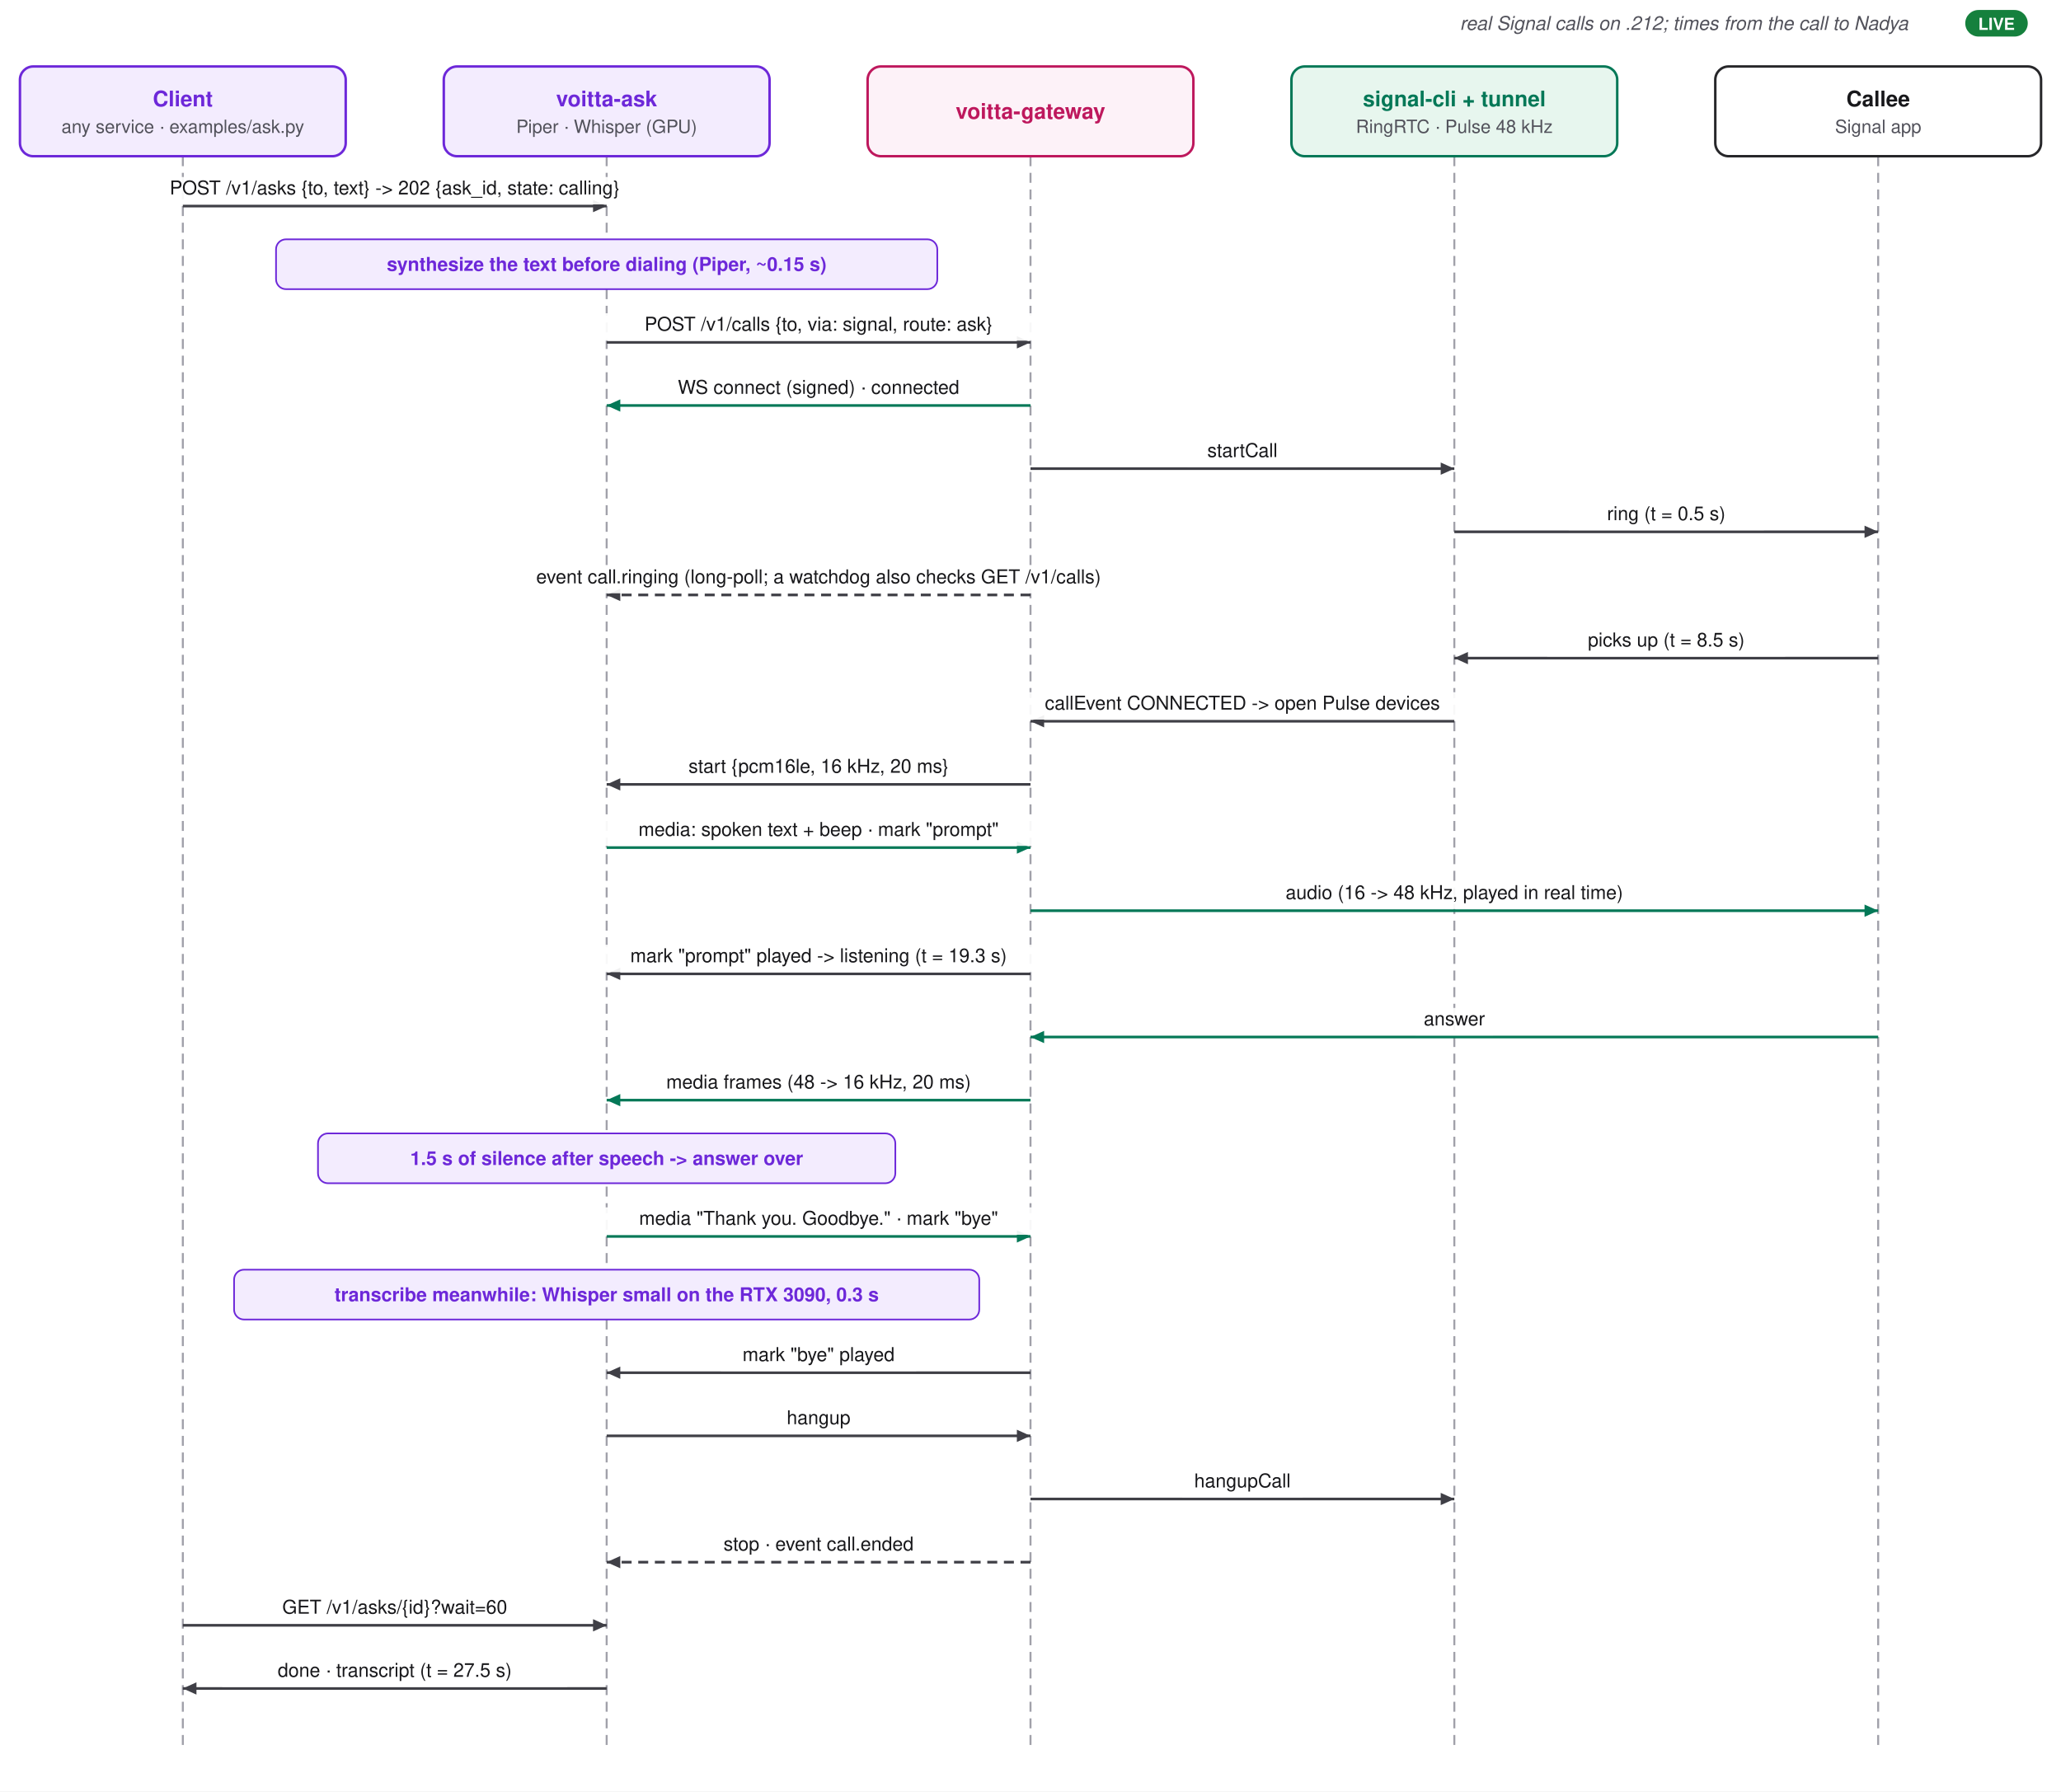
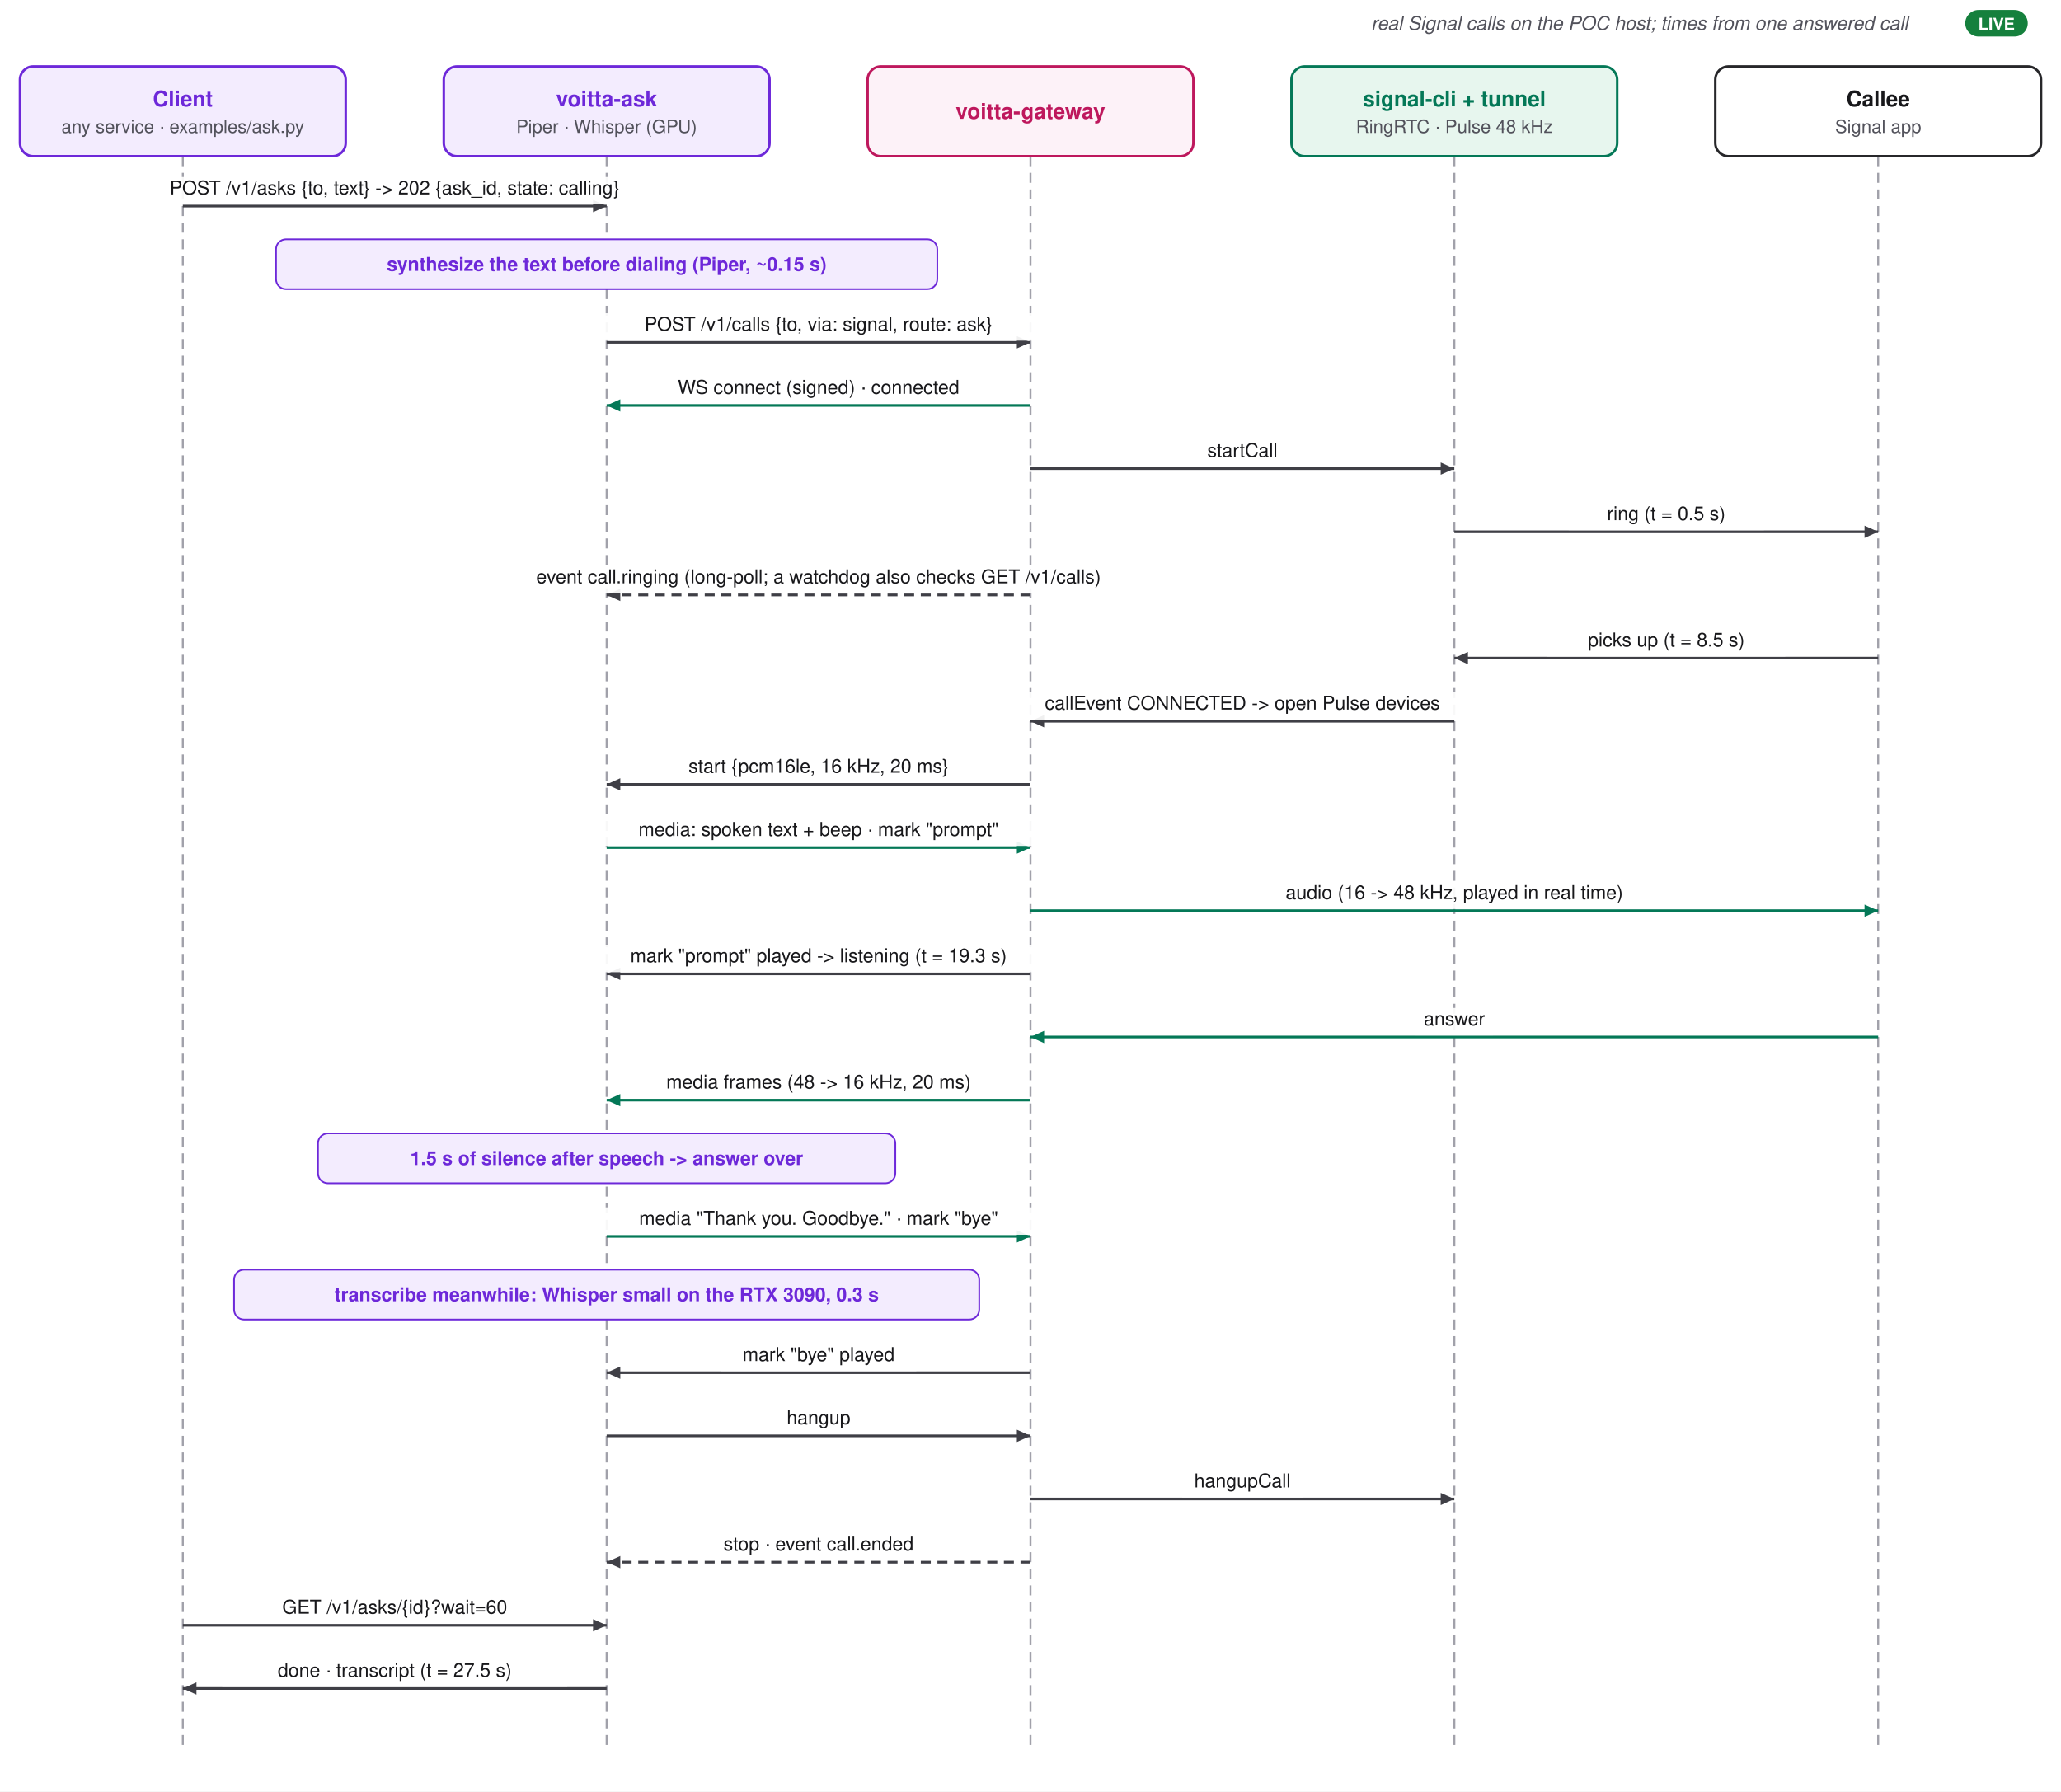
<svg xmlns="http://www.w3.org/2000/svg" width="1240" height="1078" viewBox="0 0 1240 1078">
  <rect width="100%" height="100%" fill="#ffffff" />
  <polyline points="110.0,94 110.0,1054" fill="none" stroke="#a1a1aa" stroke-width="1.2" stroke-dasharray="6 4" />
  <polyline points="365.0,94 365.0,1054" fill="none" stroke="#a1a1aa" stroke-width="1.2" stroke-dasharray="6 4" />
  <polyline points="620.0,94 620.0,1054" fill="none" stroke="#a1a1aa" stroke-width="1.2" stroke-dasharray="6 4" />
  <polyline points="875.0,94 875.0,1054" fill="none" stroke="#a1a1aa" stroke-width="1.2" stroke-dasharray="6 4" />
  <polyline points="1130.0,94 1130.0,1054" fill="none" stroke="#a1a1aa" stroke-width="1.2" stroke-dasharray="6 4" />
  <rect x="1182.4" y="6" width="37.6" height="16" rx="8" fill="#15803d" />
  <text x="1201.2" y="18" font-family="Helvetica, Arial, sans-serif" font-size="10" font-weight="bold" text-anchor="middle" fill="#ffffff">LIVE</text>
-   <text x="1148" y="18" font-family="Helvetica, Arial, sans-serif" font-size="11.5" font-weight="normal" text-anchor="end" fill="#52525b" font-style="italic">real Signal calls on .212; times from the call to Nadya</text>
+   <text x="1148" y="18" font-family="Helvetica, Arial, sans-serif" font-size="11.5" font-weight="normal" text-anchor="end" fill="#52525b" font-style="italic">real Signal calls on the POC host; times from one answered call</text>
  <polyline points="110.0,124 365.0,124" fill="none" stroke="#3f3f46" stroke-width="1.6" stroke-linejoin="round" />
  <polygon points="365.0,124 356.8,127.7 356.8,120.3" fill="#3f3f46" />
  <rect x="50.0" y="106.5" width="375.1" height="16.5" fill="#ffffff" fill-opacity="0.92" />
  <text x="237.5" y="117" font-family="Helvetica, Arial, sans-serif" font-size="11.5" font-weight="normal" text-anchor="middle" fill="#18181b">POST /v1/asks {to, text}  -&gt; 202 {ask_id, state: calling}</text>
  <rect x="166.074" y="144" width="397.853" height="30" rx="6" fill="#f3ecfe" stroke="#6d28d9" stroke-width="1" />
  <text x="365.0" y="163" font-family="Helvetica, Arial, sans-serif" font-size="11.5" font-weight="bold" text-anchor="middle" fill="#6d28d9">synthesize the text before dialing (Piper, ~0.15 s)</text>
  <polyline points="365.0,206 620.0,206" fill="none" stroke="#3f3f46" stroke-width="1.6" stroke-linejoin="round" />
  <polygon points="620.0,206 611.8,209.7 611.8,202.3" fill="#3f3f46" />
  <rect x="346.8" y="188.5" width="291.4" height="16.5" fill="#ffffff" fill-opacity="0.92" />
  <text x="492.5" y="199" font-family="Helvetica, Arial, sans-serif" font-size="11.5" font-weight="normal" text-anchor="middle" fill="#18181b">POST /v1/calls {to, via: signal, route: ask}</text>
  <polyline points="620.0,244 365.0,244" fill="none" stroke="#047857" stroke-width="1.6" stroke-linejoin="round" />
  <polygon points="365.0,244 373.2,240.3 373.2,247.7" fill="#047857" />
  <rect x="388.7" y="226.5" width="207.6" height="16.5" fill="#ffffff" fill-opacity="0.92" />
  <text x="492.5" y="237" font-family="Helvetica, Arial, sans-serif" font-size="11.5" font-weight="normal" text-anchor="middle" fill="#18181b">WS connect (signed) · connected</text>
  <polyline points="620.0,282 875.0,282" fill="none" stroke="#3f3f46" stroke-width="1.6" stroke-linejoin="round" />
  <polygon points="875.0,282 866.8,285.7 866.8,278.3" fill="#3f3f46" />
  <rect x="714.5" y="264.5" width="66.0" height="16.5" fill="#ffffff" fill-opacity="0.92" />
  <text x="747.5" y="275" font-family="Helvetica, Arial, sans-serif" font-size="11.5" font-weight="normal" text-anchor="middle" fill="#18181b">startCall</text>
  <polyline points="875.0,320 1130.0,320" fill="none" stroke="#3f3f46" stroke-width="1.6" stroke-linejoin="round" />
  <polygon points="1130.0,320 1121.8,323.7 1121.8,316.3" fill="#3f3f46" />
  <rect x="943.8" y="302.5" width="117.5" height="16.5" fill="#ffffff" fill-opacity="0.92" />
  <text x="1002.5" y="313" font-family="Helvetica, Arial, sans-serif" font-size="11.5" font-weight="normal" text-anchor="middle" fill="#18181b">ring  (t = 0.5 s)</text>
  <polyline points="620.0,358 365.0,358" fill="none" stroke="#3f3f46" stroke-width="1.6" stroke-linejoin="round" stroke-dasharray="6 4" />
  <polygon points="365.0,358 373.2,354.3 373.2,361.7" fill="#3f3f46" />
  <rect x="269.5" y="340.5" width="445.9" height="16.5" fill="#ffffff" fill-opacity="0.92" />
  <text x="492.5" y="351" font-family="Helvetica, Arial, sans-serif" font-size="11.5" font-weight="normal" text-anchor="middle" fill="#18181b">event call.ringing (long-poll; a watchdog also checks GET /v1/calls)</text>
  <polyline points="1130.0,396 875.0,396" fill="none" stroke="#3f3f46" stroke-width="1.6" stroke-linejoin="round" />
  <polygon points="875.0,396 883.2,392.3 883.2,399.7" fill="#3f3f46" />
  <rect x="930.9" y="378.5" width="143.2" height="16.5" fill="#ffffff" fill-opacity="0.92" />
  <text x="1002.5" y="389" font-family="Helvetica, Arial, sans-serif" font-size="11.5" font-weight="normal" text-anchor="middle" fill="#18181b">picks up  (t = 8.5 s)</text>
  <polyline points="875.0,434 620.0,434" fill="none" stroke="#3f3f46" stroke-width="1.6" stroke-linejoin="round" />
  <polygon points="620.0,434 628.2,430.3 628.2,437.7" fill="#3f3f46" />
  <rect x="611.5" y="416.5" width="272.0" height="16.5" fill="#ffffff" fill-opacity="0.92" />
  <text x="747.5" y="427" font-family="Helvetica, Arial, sans-serif" font-size="11.5" font-weight="normal" text-anchor="middle" fill="#18181b">callEvent CONNECTED -&gt; open Pulse devices</text>
  <polyline points="620.0,472 365.0,472" fill="none" stroke="#3f3f46" stroke-width="1.6" stroke-linejoin="round" />
  <polygon points="365.0,472 373.2,468.3 373.2,475.7" fill="#3f3f46" />
  <rect x="391.9" y="454.5" width="201.2" height="16.5" fill="#ffffff" fill-opacity="0.92" />
  <text x="492.5" y="465" font-family="Helvetica, Arial, sans-serif" font-size="11.5" font-weight="normal" text-anchor="middle" fill="#18181b">start {pcm16le, 16 kHz, 20 ms}</text>
  <polyline points="365.0,510 620.0,510" fill="none" stroke="#047857" stroke-width="1.6" stroke-linejoin="round" />
  <polygon points="620.0,510 611.8,513.7 611.8,506.3" fill="#047857" />
  <rect x="356.5" y="492.5" width="272.0" height="16.5" fill="#ffffff" fill-opacity="0.92" />
  <text x="492.5" y="503" font-family="Helvetica, Arial, sans-serif" font-size="11.5" font-weight="normal" text-anchor="middle" fill="#18181b">media: spoken text + beep · mark "prompt"</text>
  <polyline points="620.0,548 1130.0,548" fill="none" stroke="#047857" stroke-width="1.6" stroke-linejoin="round" />
  <polygon points="1130.0,548 1121.8,551.7 1121.8,544.3" fill="#047857" />
  <rect x="735.8" y="530.5" width="278.5" height="16.5" fill="#ffffff" fill-opacity="0.92" />
  <text x="875.0" y="541" font-family="Helvetica, Arial, sans-serif" font-size="11.5" font-weight="normal" text-anchor="middle" fill="#18181b">audio  (16 -&gt; 48 kHz, played in real time)</text>
  <polyline points="620.0,586 365.0,586" fill="none" stroke="#3f3f46" stroke-width="1.6" stroke-linejoin="round" />
  <polygon points="365.0,586 373.2,582.3 373.2,589.7" fill="#3f3f46" />
  <rect x="337.2" y="568.5" width="310.7" height="16.5" fill="#ffffff" fill-opacity="0.92" />
  <text x="492.5" y="579" font-family="Helvetica, Arial, sans-serif" font-size="11.5" font-weight="normal" text-anchor="middle" fill="#18181b">mark "prompt" played -&gt; listening  (t = 19.3 s)</text>
  <polyline points="1130.0,624 620.0,624" fill="none" stroke="#047857" stroke-width="1.6" stroke-linejoin="round" />
  <polygon points="620.0,624 628.2,620.3 628.2,627.7" fill="#047857" />
  <rect x="851.7" y="606.5" width="46.6" height="16.5" fill="#ffffff" fill-opacity="0.92" />
  <text x="875.0" y="617" font-family="Helvetica, Arial, sans-serif" font-size="11.5" font-weight="normal" text-anchor="middle" fill="#18181b">answer</text>
  <polyline points="620.0,662 365.0,662" fill="none" stroke="#047857" stroke-width="1.6" stroke-linejoin="round" />
  <polygon points="365.0,662 373.2,658.3 373.2,665.7" fill="#047857" />
  <rect x="375.8" y="644.5" width="233.4" height="16.5" fill="#ffffff" fill-opacity="0.92" />
  <text x="492.5" y="655" font-family="Helvetica, Arial, sans-serif" font-size="11.5" font-weight="normal" text-anchor="middle" fill="#18181b">media frames  (48 -&gt; 16 kHz, 20 ms)</text>
  <rect x="191.318" y="682" width="347.363" height="30" rx="6" fill="#f3ecfe" stroke="#6d28d9" stroke-width="1" />
  <text x="365.0" y="701" font-family="Helvetica, Arial, sans-serif" font-size="11.5" font-weight="bold" text-anchor="middle" fill="#6d28d9">1.5 s of silence after speech -&gt; answer over</text>
  <polyline points="365.0,744 620.0,744" fill="none" stroke="#047857" stroke-width="1.6" stroke-linejoin="round" />
  <polygon points="620.0,744 611.8,747.7 611.8,740.3" fill="#047857" />
  <rect x="359.7" y="726.5" width="265.6" height="16.5" fill="#ffffff" fill-opacity="0.92" />
  <text x="492.5" y="737" font-family="Helvetica, Arial, sans-serif" font-size="11.5" font-weight="normal" text-anchor="middle" fill="#18181b">media "Thank you. Goodbye." · mark "bye"</text>
  <rect x="140.829" y="764" width="448.342" height="30" rx="6" fill="#f3ecfe" stroke="#6d28d9" stroke-width="1" />
  <text x="365.0" y="783" font-family="Helvetica, Arial, sans-serif" font-size="11.5" font-weight="bold" text-anchor="middle" fill="#6d28d9">transcribe meanwhile: Whisper small on the RTX 3090, 0.3 s</text>
  <polyline points="620.0,826 365.0,826" fill="none" stroke="#3f3f46" stroke-width="1.6" stroke-linejoin="round" />
  <polygon points="365.0,826 373.2,822.3 373.2,829.7" fill="#3f3f46" />
  <rect x="433.8" y="808.5" width="117.5" height="16.5" fill="#ffffff" fill-opacity="0.92" />
  <text x="492.5" y="819" font-family="Helvetica, Arial, sans-serif" font-size="11.5" font-weight="normal" text-anchor="middle" fill="#18181b">mark "bye" played</text>
  <polyline points="365.0,864 620.0,864" fill="none" stroke="#3f3f46" stroke-width="1.6" stroke-linejoin="round" />
  <polygon points="620.0,864 611.8,867.7 611.8,860.3" fill="#3f3f46" />
  <rect x="469.2" y="846.5" width="46.6" height="16.5" fill="#ffffff" fill-opacity="0.92" />
  <text x="492.5" y="857" font-family="Helvetica, Arial, sans-serif" font-size="11.5" font-weight="normal" text-anchor="middle" fill="#18181b">hangup</text>
  <polyline points="620.0,902 875.0,902" fill="none" stroke="#3f3f46" stroke-width="1.6" stroke-linejoin="round" />
  <polygon points="875.0,902 866.8,905.7 866.8,898.3" fill="#3f3f46" />
  <rect x="711.3" y="884.5" width="72.4" height="16.5" fill="#ffffff" fill-opacity="0.92" />
  <text x="747.5" y="895" font-family="Helvetica, Arial, sans-serif" font-size="11.5" font-weight="normal" text-anchor="middle" fill="#18181b">hangupCall</text>
  <polyline points="620.0,940 365.0,940" fill="none" stroke="#3f3f46" stroke-width="1.6" stroke-linejoin="round" stroke-dasharray="6 4" />
  <polygon points="365.0,940 373.2,936.3 373.2,943.7" fill="#3f3f46" />
  <rect x="414.4" y="922.5" width="156.1" height="16.5" fill="#ffffff" fill-opacity="0.92" />
  <text x="492.5" y="933" font-family="Helvetica, Arial, sans-serif" font-size="11.5" font-weight="normal" text-anchor="middle" fill="#18181b">stop · event call.ended</text>
  <polyline points="110.0,978 365.0,978" fill="none" stroke="#3f3f46" stroke-width="1.6" stroke-linejoin="round" />
  <polygon points="365.0,978 356.8,981.7 356.8,974.3" fill="#3f3f46" />
  <rect x="153.0" y="960.5" width="169.0" height="16.5" fill="#ffffff" fill-opacity="0.92" />
  <text x="237.5" y="971" font-family="Helvetica, Arial, sans-serif" font-size="11.5" font-weight="normal" text-anchor="middle" fill="#18181b">GET /v1/asks/{id}?wait=60</text>
  <polyline points="365.0,1016 110.0,1016" fill="none" stroke="#3f3f46" stroke-width="1.6" stroke-linejoin="round" />
  <polygon points="110.0,1016 118.2,1012.3 118.2,1019.7" fill="#3f3f46" />
  <rect x="133.7" y="998.5" width="207.6" height="16.5" fill="#ffffff" fill-opacity="0.92" />
  <text x="237.5" y="1009" font-family="Helvetica, Arial, sans-serif" font-size="11.5" font-weight="normal" text-anchor="middle" fill="#18181b">done · transcript  (t = 27.5 s)</text>
  <rect x="12.0" y="40" width="196" height="54" rx="8" fill="#f3ecfe" stroke="#6d28d9" stroke-width="1.5" />
  <text x="110.0" y="64.0" font-family="Helvetica, Arial, sans-serif" font-size="13" font-weight="bold" text-anchor="middle" fill="#6d28d9">Client</text>
  <text x="110.0" y="80.0" font-family="Helvetica, Arial, sans-serif" font-size="11" font-weight="normal" text-anchor="middle" fill="#52525b">any service · examples/ask.py</text>
  <rect x="267.0" y="40" width="196" height="54" rx="8" fill="#f3ecfe" stroke="#6d28d9" stroke-width="1.5" />
  <text x="365.0" y="64.0" font-family="Helvetica, Arial, sans-serif" font-size="13" font-weight="bold" text-anchor="middle" fill="#6d28d9">voitta-ask</text>
  <text x="365.0" y="80.0" font-family="Helvetica, Arial, sans-serif" font-size="11" font-weight="normal" text-anchor="middle" fill="#52525b">Piper · Whisper (GPU)</text>
  <rect x="522.0" y="40" width="196" height="54" rx="8" fill="#fdf2f8" stroke="#be185d" stroke-width="1.5" />
  <text x="620.0" y="71.5" font-family="Helvetica, Arial, sans-serif" font-size="13" font-weight="bold" text-anchor="middle" fill="#be185d">voitta-gateway</text>
  <rect x="777.0" y="40" width="196" height="54" rx="8" fill="#e7f6ee" stroke="#047857" stroke-width="1.5" />
  <text x="875.0" y="64.0" font-family="Helvetica, Arial, sans-serif" font-size="13" font-weight="bold" text-anchor="middle" fill="#047857">signal-cli + tunnel</text>
  <text x="875.0" y="80.0" font-family="Helvetica, Arial, sans-serif" font-size="11" font-weight="normal" text-anchor="middle" fill="#52525b">RingRTC · Pulse 48 kHz</text>
  <rect x="1032.0" y="40" width="196" height="54" rx="8" fill="#ffffff" stroke="#27272a" stroke-width="1.5" />
  <text x="1130.0" y="64.0" font-family="Helvetica, Arial, sans-serif" font-size="13" font-weight="bold" text-anchor="middle" fill="#18181b">Callee</text>
  <text x="1130.0" y="80.0" font-family="Helvetica, Arial, sans-serif" font-size="11" font-weight="normal" text-anchor="middle" fill="#52525b">Signal app</text>
</svg>
